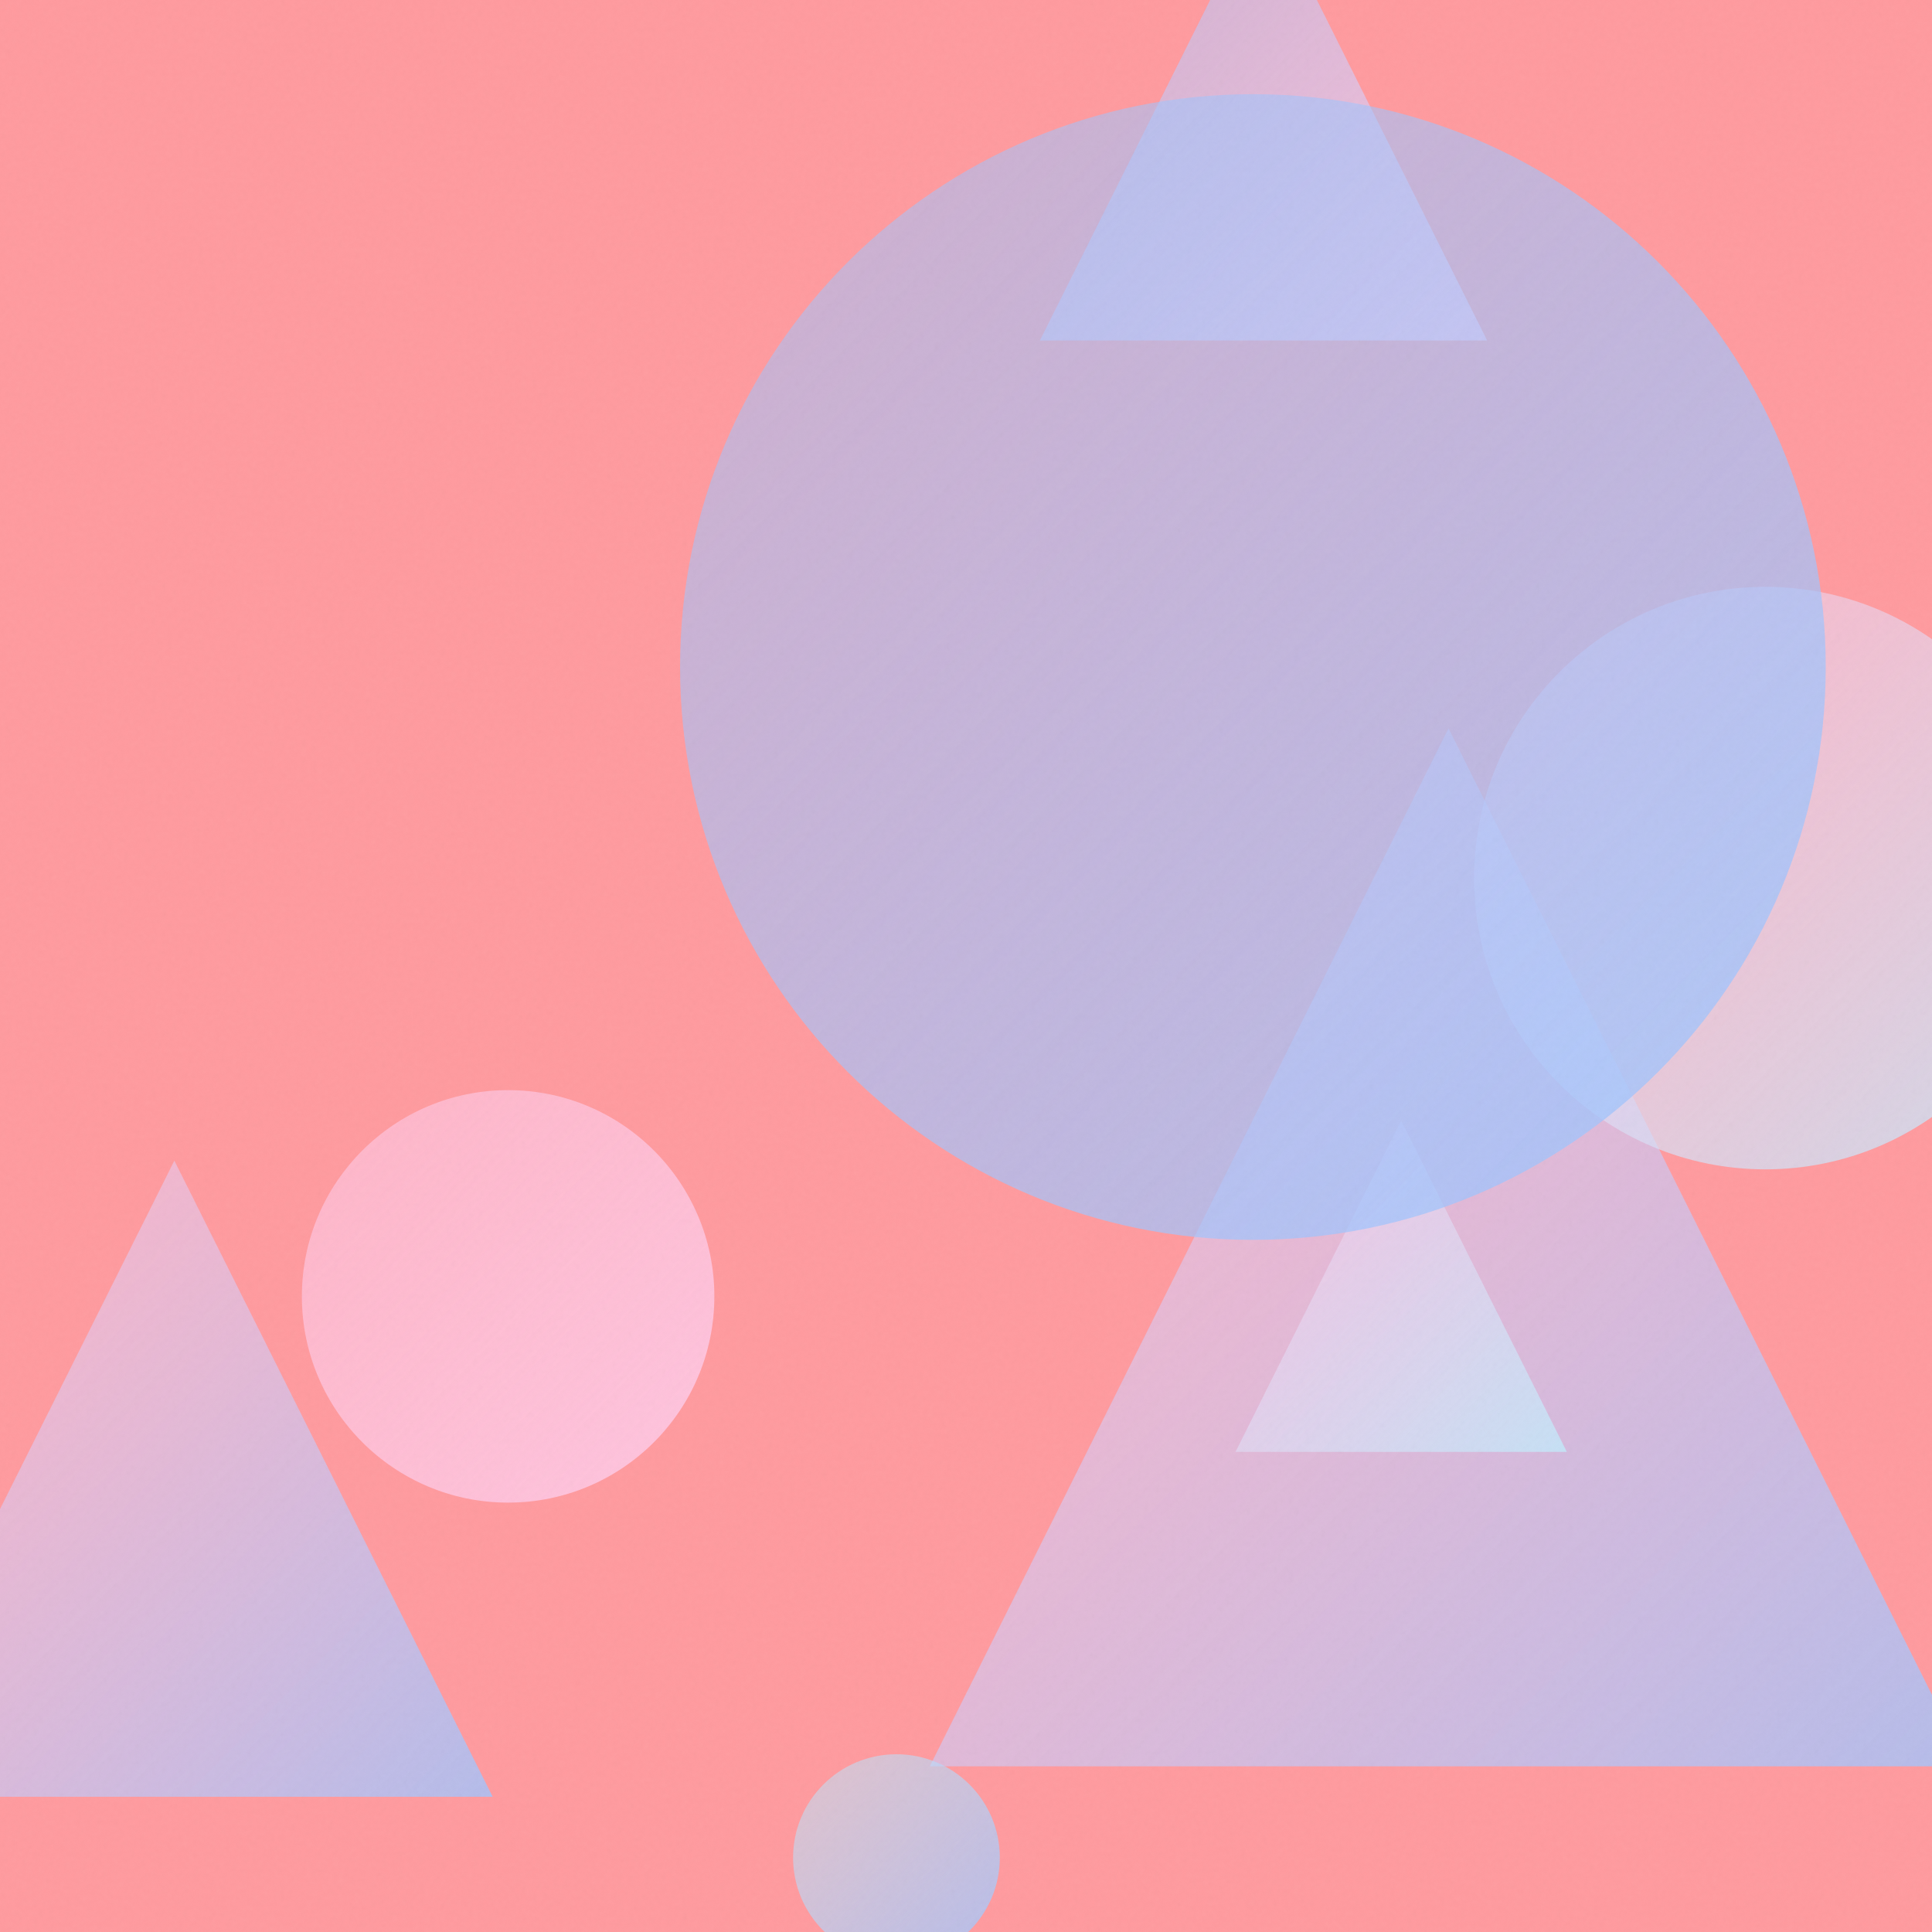
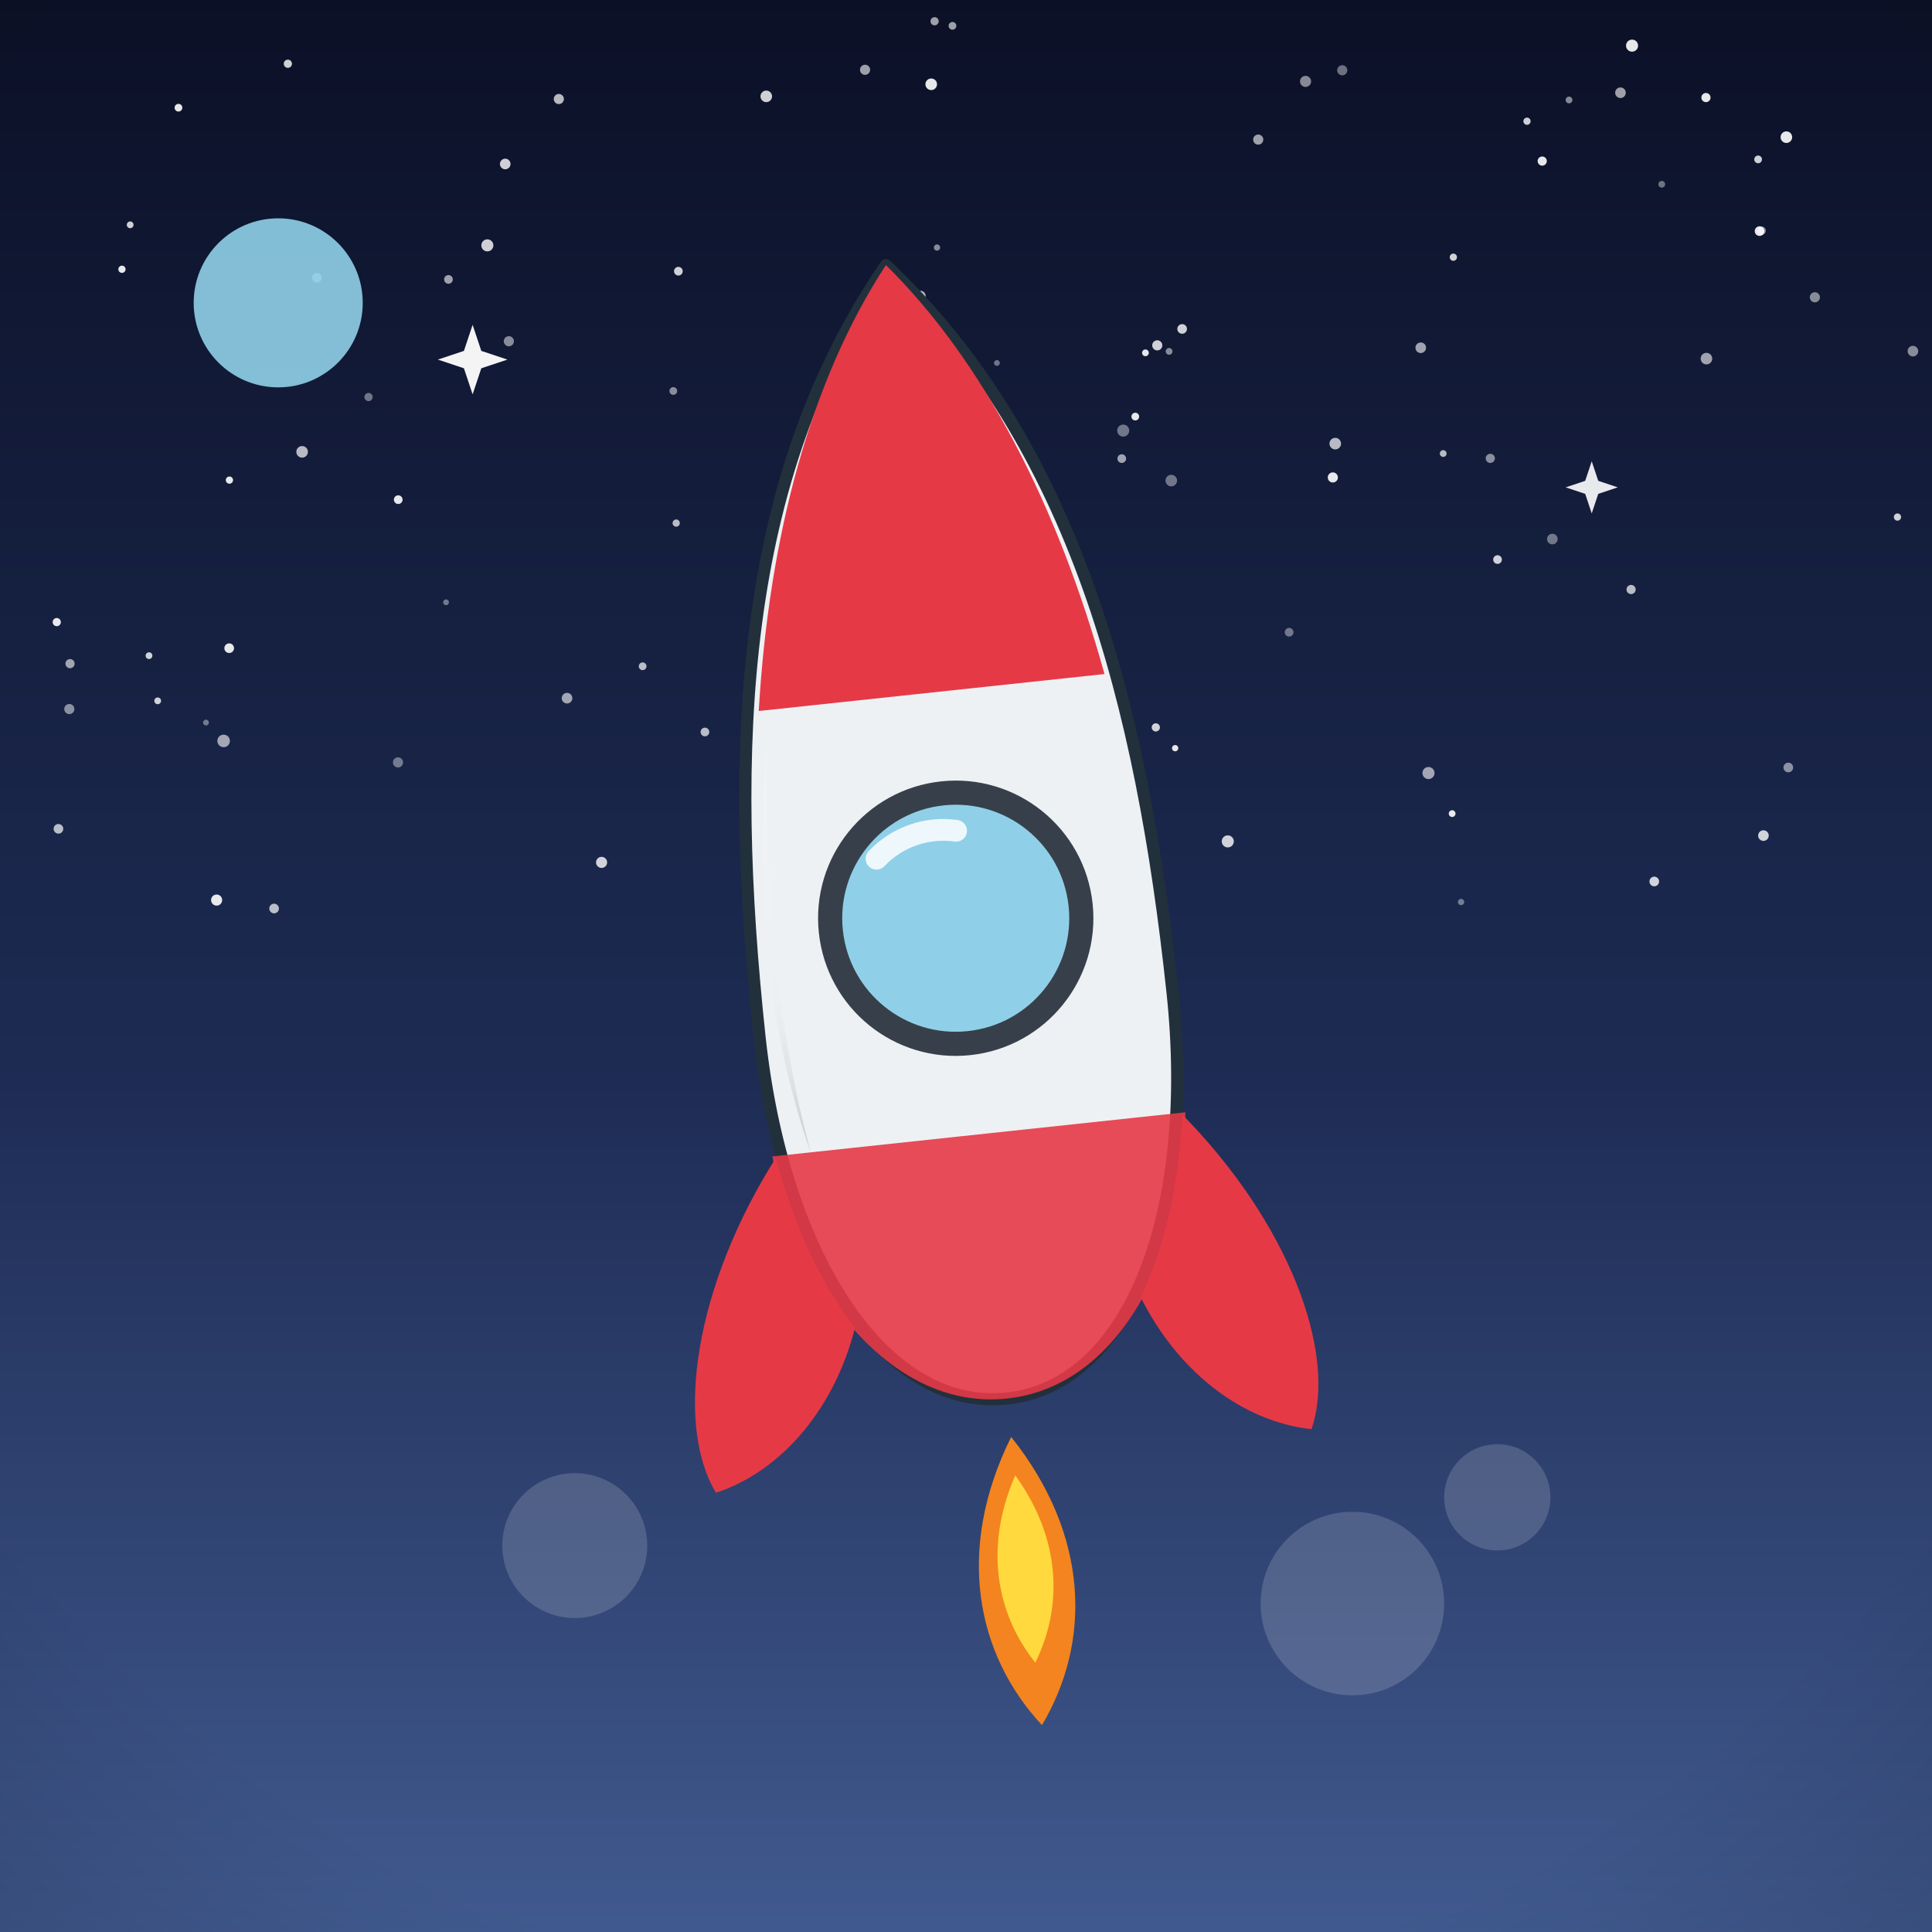
- <svg xmlns="http://www.w3.org/2000/svg" viewBox="0 0 400 400">
+ <svg xmlns="http://www.w3.org/2000/svg" viewBox="0 0 800 800">
  <defs>
-     <linearGradient id="g0" x1="215.3" y1="-22.1" x2="307.9" y2="70.5" gradientUnits="userSpaceOnUse">
-       <stop offset="0" stop-color="#A1C4FD" stop-opacity="0.5" />
-       <stop offset="1" stop-color="#FECFEF" stop-opacity="0.8" />
+     <linearGradient id="sky" x1="0" y1="0" x2="0" y2="1">
+       <stop offset="0" stop-color="#0b1026" />
+       <stop offset="0.55" stop-color="#1d2b53" />
+       <stop offset="1" stop-color="#415a8f" />
    </linearGradient>
-     <linearGradient id="g1" x1="192.5" y1="150.8" x2="407.4" y2="365.7" gradientUnits="userSpaceOnUse">
-       <stop offset="0" stop-color="#FECFEF" stop-opacity="0.5" />
-       <stop offset="1" stop-color="#A1C4FD" stop-opacity="0.8" />
+     <radialGradient id="sunG" cx="0.38" cy="0.35" r="0.9">
+       <stop offset="0" stop-color="#fff3b0" />
+       <stop offset="1" stop-color="#ffb703" />
+     </radialGradient>
+     <linearGradient id="ground" x1="0" y1="0" x2="0" y2="1">
+       <stop offset="0" stop-color="#69b06f" />
+       <stop offset="1" stop-color="#3c7a44" />
    </linearGradient>
-     <linearGradient id="g2" x1="255.8" y1="232.0" x2="324.4" y2="300.6" gradientUnits="userSpaceOnUse">
-       <stop offset="0" stop-color="#FECFEF" stop-opacity="0.5" />
-       <stop offset="1" stop-color="#C2E9FB" stop-opacity="0.8" />
+     <linearGradient id="sea" x1="0" y1="0" x2="0" y2="1">
+       <stop offset="0" stop-color="#3d9bc4" />
+       <stop offset="1" stop-color="#1668a0" />
    </linearGradient>
-     <linearGradient id="g3" x1="305.3" y1="121.6" x2="425.8" y2="242.1" gradientUnits="userSpaceOnUse">
-       <stop offset="0" stop-color="#FECFEF" stop-opacity="0.5" />
-       <stop offset="1" stop-color="#C2E9FB" stop-opacity="0.8" />
+     <linearGradient id="shade" x1="0" y1="0" x2="0" y2="1">
+       <stop offset="0" stop-color="#ffffff" stop-opacity="0.20" />
+       <stop offset="0.5" stop-color="#ffffff" stop-opacity="0" />
+       <stop offset="1" stop-color="#000000" stop-opacity="0.16" />
    </linearGradient>
-     <linearGradient id="g4" x1="140.8" y1="19.5" x2="378.0" y2="256.7" gradientUnits="userSpaceOnUse">
-       <stop offset="0" stop-color="#A1C4FD" stop-opacity="0.5" />
-       <stop offset="1" stop-color="#A1C4FD" stop-opacity="0.8" />
-     </linearGradient>
-     <linearGradient id="g5" x1="62.5" y1="225.7" x2="147.9" y2="311.1" gradientUnits="userSpaceOnUse">
-       <stop offset="0" stop-color="#FECFEF" stop-opacity="0.5" />
-       <stop offset="1" stop-color="#FECFEF" stop-opacity="0.8" />
-     </linearGradient>
-     <linearGradient id="g6" x1="-29.8" y1="240.3" x2="102.0" y2="372.0" gradientUnits="userSpaceOnUse">
-       <stop offset="0" stop-color="#FECFEF" stop-opacity="0.5" />
-       <stop offset="1" stop-color="#A1C4FD" stop-opacity="0.8" />
-     </linearGradient>
-     <linearGradient id="g7" x1="164.1" y1="363.2" x2="207.0" y2="406.0" gradientUnits="userSpaceOnUse">
-       <stop offset="0" stop-color="#C2E9FB" stop-opacity="0.5" />
-       <stop offset="1" stop-color="#A1C4FD" stop-opacity="0.8" />
-     </linearGradient>
-     <filter id="n">
-       <feTurbulence type="fractalNoise" baseFrequency="0.9" numOctaves="2" stitchTiles="stitch" />
-       <feColorMatrix type="saturate" values="0" />
-     </filter>
+     <radialGradient id="vig" cx="0.5" cy="0.42" r="0.85">
+       <stop offset="0.72" stop-color="#000000" stop-opacity="0" />
+       <stop offset="1" stop-color="#000000" stop-opacity="0.20" />
+     </radialGradient>
  </defs>
-   <rect width="400" height="400" fill="#FF9A9E" />
-   <path d="M 261.6 -22.1 L 307.9 70.5 L 215.3 70.5 Z" fill="url(#g0)" />
-   <path d="M 299.9 150.8 L 407.4 365.7 L 192.5 365.7 Z" fill="url(#g1)" />
-   <path d="M 290.1 232.0 L 324.4 300.6 L 255.8 300.6 Z" fill="url(#g2)" />
-   <circle cx="365.5" cy="181.8" r="60.3" fill="url(#g3)" />
-   <circle cx="259.4" cy="138.1" r="118.6" fill="url(#g4)" />
-   <circle cx="105.2" cy="268.4" r="42.7" fill="url(#g5)" />
-   <path d="M 36.1 240.3 L 102.0 372.0 L -29.8 372.0 Z" fill="url(#g6)" />
-   <circle cx="185.6" cy="384.6" r="21.4" fill="url(#g7)" />
-   <rect width="400" height="400" filter="url(#n)" opacity="0.05" />
+   <rect width="800" height="800" fill="url(#sky)" />
+   <circle cx="479.2" cy="143" r="2.1" fill="#ffffff" opacity="0.8" />
+   <circle cx="61.7" cy="271.5" r="1.4" fill="#ffffff" opacity="0.8" />
+   <circle cx="588.3" cy="144" r="2.2" fill="#ffffff" opacity="0.6" />
+   <circle cx="597.6" cy="187.8" r="1.4" fill="#ffffff" opacity="0.7" />
+   <circle cx="280.9" cy="112.3" r="1.8" fill="#ffffff" opacity="0.8" />
+   <circle cx="385.6" cy="34.9" r="2.4" fill="#ffffff" opacity="0.9" />
+   <circle cx="605" cy="373.5" r="1.3" fill="#ffffff" opacity="0.4" />
+   <circle cx="28.7" cy="293.6" r="2.1" fill="#ffffff" opacity="0.5" />
+   <circle cx="706.4" cy="40.4" r="1.9" fill="#ffffff" opacity="0.9" />
+   <circle cx="688.1" cy="76.3" r="1.4" fill="#ffffff" opacity="0.4" />
+   <circle cx="234.8" cy="289.1" r="2.2" fill="#ffffff" opacity="0.6" />
+   <circle cx="89.7" cy="372.7" r="2.3" fill="#ffffff" opacity="0.9" />
+   <circle cx="486.6" cy="309.8" r="1.3" fill="#ffffff" opacity="0.9" />
+   <circle cx="728" cy="66" r="1.6" fill="#ffffff" opacity="0.8" />
+   <circle cx="484.1" cy="145.5" r="1.4" fill="#ffffff" opacity="0.5" />
+   <circle cx="387.8" cy="177.2" r="1.6" fill="#ffffff" opacity="0.8" />
+   <circle cx="521" cy="57.8" r="2.1" fill="#ffffff" opacity="0.6" />
+   <circle cx="185.7" cy="115.7" r="1.8" fill="#ffffff" opacity="0.6" />
+   <circle cx="358.2" cy="28.9" r="2.1" fill="#ffffff" opacity="0.6" />
+   <circle cx="152.6" cy="164.4" r="1.7" fill="#ffffff" opacity="0.4" />
+   <circle cx="555.8" cy="29.1" r="2.1" fill="#ffffff" opacity="0.4" />
+   <circle cx="249.1" cy="357.1" r="2.3" fill="#ffffff" opacity="0.8" />
+   <circle cx="113.5" cy="376.2" r="2" fill="#ffffff" opacity="0.7" />
+   <circle cx="792.1" cy="145.4" r="2.2" fill="#ffffff" opacity="0.5" />
+   <circle cx="92.6" cy="306.8" r="2.6" fill="#ffffff" opacity="0.6" />
+   <circle cx="620.1" cy="231.7" r="1.8" fill="#ffffff" opacity="0.8" />
+   <circle cx="551.9" cy="197.7" r="2.1" fill="#ffffff" opacity="0.9" />
+   <circle cx="485" cy="199" r="2.4" fill="#ffffff" opacity="0.4" />
+   <circle cx="201.8" cy="101.6" r="2.5" fill="#ffffff" opacity="0.8" />
+   <circle cx="464.5" cy="189.9" r="1.8" fill="#ffffff" opacity="0.6" />
+   <circle cx="291.9" cy="303.1" r="1.8" fill="#ffffff" opacity="0.7" />
+   <circle cx="164.9" cy="206.9" r="1.8" fill="#ffffff" opacity="0.9" />
+   <circle cx="739.7" cy="56.8" r="2.4" fill="#ffffff" opacity="0.9" />
+   <circle cx="381.1" cy="122.6" r="2.2" fill="#ffffff" opacity="0.7" />
+   <circle cx="671" cy="38.4" r="2.2" fill="#ffffff" opacity="0.6" />
+   <circle cx="638.6" cy="66.7" r="1.9" fill="#ffffff" opacity="0.9" />
+   <circle cx="125.1" cy="187.1" r="2.4" fill="#ffffff" opacity="0.7" />
+   <circle cx="210.7" cy="141.3" r="2.1" fill="#ffffff" opacity="0.5" />
+   <circle cx="388" cy="102.5" r="1.3" fill="#ffffff" opacity="0.5" />
+   <circle cx="617.1" cy="189.8" r="1.9" fill="#ffffff" opacity="0.5" />
+   <circle cx="280" cy="216.6" r="1.5" fill="#ffffff" opacity="0.7" />
+   <circle cx="50.5" cy="111.5" r="1.5" fill="#ffffff" opacity="0.9" />
+   <circle cx="478.6" cy="301.2" r="1.7" fill="#ffffff" opacity="0.8" />
+   <circle cx="649.7" cy="41.4" r="1.4" fill="#ffffff" opacity="0.5" />
+   <circle cx="591.5" cy="320.1" r="2.5" fill="#ffffff" opacity="0.6" />
+   <circle cx="729.5" cy="95.5" r="1.7" fill="#ffffff" opacity="0.5" />
+   <circle cx="209.2" cy="67.9" r="2.2" fill="#ffffff" opacity="0.8" />
+   <circle cx="392.1" cy="158.9" r="1.5" fill="#ffffff" opacity="0.4" />
+   <circle cx="601.8" cy="106.5" r="1.5" fill="#ffffff" opacity="0.8" />
+   <circle cx="751.5" cy="123.1" r="2.1" fill="#ffffff" opacity="0.5" />
+   <circle cx="94.9" cy="268.4" r="2" fill="#ffffff" opacity="0.9" />
+   <circle cx="474.3" cy="146.1" r="1.4" fill="#ffffff" opacity="0.9" />
+   <circle cx="23.5" cy="257.6" r="1.7" fill="#ffffff" opacity="0.9" />
+   <circle cx="53.9" cy="93.1" r="1.4" fill="#ffffff" opacity="0.8" />
+   <circle cx="119.2" cy="26.4" r="1.7" fill="#ffffff" opacity="0.8" />
+   <circle cx="29" cy="274.8" r="1.9" fill="#ffffff" opacity="0.6" />
+   <circle cx="740.5" cy="317.8" r="2" fill="#ffffff" opacity="0.5" />
+   <circle cx="489.5" cy="136.2" r="2" fill="#ffffff" opacity="0.8" />
+   <circle cx="730.2" cy="346" r="2.2" fill="#ffffff" opacity="0.8" />
+   <circle cx="317.3" cy="39.9" r="2.4" fill="#ffffff" opacity="0.8" />
+   <circle cx="164.8" cy="315.7" r="2.1" fill="#ffffff" opacity="0.4" />
+   <circle cx="785.7" cy="214.1" r="1.5" fill="#ffffff" opacity="0.8" />
+   <circle cx="465.1" cy="178.3" r="2.5" fill="#ffffff" opacity="0.4" />
+   <circle cx="601.3" cy="336.9" r="1.4" fill="#ffffff" opacity="0.9" />
+   <circle cx="508.4" cy="348.4" r="2.5" fill="#ffffff" opacity="0.8" />
+   <circle cx="266.1" cy="275.9" r="1.6" fill="#ffffff" opacity="0.7" />
+   <circle cx="24.2" cy="343.2" r="2" fill="#ffffff" opacity="0.7" />
+   <circle cx="533.8" cy="261.8" r="1.8" fill="#ffffff" opacity="0.4" />
+   <circle cx="412.8" cy="150.3" r="1.2" fill="#ffffff" opacity="0.4" />
+   <circle cx="675.4" cy="244.1" r="1.9" fill="#ffffff" opacity="0.7" />
+   <circle cx="642.8" cy="223.2" r="2.2" fill="#ffffff" opacity="0.4" />
+   <circle cx="278.8" cy="161.9" r="1.6" fill="#ffffff" opacity="0.5" />
+   <circle cx="552.9" cy="183.7" r="2.4" fill="#ffffff" opacity="0.7" />
+   <circle cx="632.3" cy="50.2" r="1.5" fill="#ffffff" opacity="0.8" />
+   <circle cx="73.9" cy="44.6" r="1.6" fill="#ffffff" opacity="0.9" />
+   <circle cx="540.6" cy="33.7" r="2.3" fill="#ffffff" opacity="0.5" />
+   <circle cx="382.4" cy="218.3" r="1.4" fill="#ffffff" opacity="0.8" />
+   <circle cx="65.3" cy="290.2" r="1.4" fill="#ffffff" opacity="0.8" />
+   <circle cx="387" cy="8.8" r="1.7" fill="#ffffff" opacity="0.6" />
+   <circle cx="95" cy="198.8" r="1.5" fill="#ffffff" opacity="0.9" />
+   <circle cx="231.4" cy="41" r="2.1" fill="#ffffff" opacity="0.7" />
+   <circle cx="728.6" cy="95.7" r="2" fill="#ffffff" opacity="0.9" />
+   <circle cx="706.6" cy="148.5" r="2.4" fill="#ffffff" opacity="0.6" />
+   <circle cx="675.8" cy="18.9" r="2.5" fill="#ffffff" opacity="0.9" />
+   <circle cx="394.4" cy="10.7" r="1.6" fill="#ffffff" opacity="0.6" />
+   <circle cx="131.2" cy="115" r="2" fill="#ffffff" opacity="0.7" />
+   <circle cx="184.7" cy="249.4" r="1.2" fill="#ffffff" opacity="0.4" />
+   <circle cx="685" cy="365" r="2" fill="#ffffff" opacity="0.8" />
+   <circle cx="85.3" cy="299.2" r="1.2" fill="#ffffff" opacity="0.4" />
+   <circle cx="470.1" cy="172.5" r="1.6" fill="#ffffff" opacity="0.9" />
+   <circle cx="115.2" cy="125.4" r="35" fill="#8fd0e8" opacity="0.9" />
+   <g transform="translate(400 0) scale(1 1) translate(-400 0)">
+     <g transform="rotate(-6.1 400 420)">
+       <path d="M400 596 C 428 640 424 684 400 716 C 376 684 372 640 400 596 Z" fill="#f4841f" />
+       <path d="M400 612 C 416 640 414 668 400 690 C 386 668 384 640 400 612 Z" fill="#ffd93d" />
+       <path d="M316 470 C 276 520 262 576 276 606 C 304 600 330 576 342 540 Z" fill="#e63946" />
+       <path d="M484 470 C 524 520 538 576 524 606 C 496 600 470 576 458 540 Z" fill="#e63946" />
+       <path d="M400 108 C 470 190 486 300 486 420 C 486 510 452 580 400 580 C 348 580 314 510 314 420 C 314 300 330 190 400 108 Z" fill="#eef1f4" stroke="#22303c" stroke-width="5" stroke-linejoin="round" />
+       <path d="M400 108 C 436 152 460 214 472 286 L 328 286 C 340 214 364 152 400 108 Z" fill="#e63946" />
+       <path d="M314 470 L 486 470 C 482 522 450 580 400 580 C 350 580 318 522 314 470 Z" fill="#e63946" opacity="0.9" />
+       <circle cx="400" cy="380" r="52" fill="#8fd0e8" stroke="#37404a" stroke-width="10" />
+       <path d="M370 352 A 38 38 0 0 1 404 344" stroke="#ffffff" stroke-width="9" fill="none" stroke-linecap="round" opacity="0.85" />
+       <path d="M330 300 C 322 360 322 420 330 470 C 318 420 318 360 330 300 Z" fill="url(#shade)" />
+     </g>
+     <g fill="#ffffff" opacity="0.16">
+       <circle cx="238" cy="640" r="30" />
+       <circle cx="560" cy="664" r="38" />
+       <circle cx="620" cy="620" r="22" />
+     </g>
+   </g>
+   <path d="M 195.7 134.5 L 199.3 145.3 L 210.1 148.9 L 199.3 152.5 L 195.7 163.3 L 192.1 152.5 L 181.3 148.9 L 192.1 145.3 Z" fill="#ffffff" opacity="0.95" />
+   <path d="M 659.1 191 L 661.8 199.1 L 669.9 201.8 L 661.8 204.5 L 659.1 212.6 L 656.4 204.5 L 648.3 201.8 L 656.4 199.1 Z" fill="#ffffff" opacity="0.9" />
+   <rect width="800" height="800" fill="url(#vig)" />
</svg>
